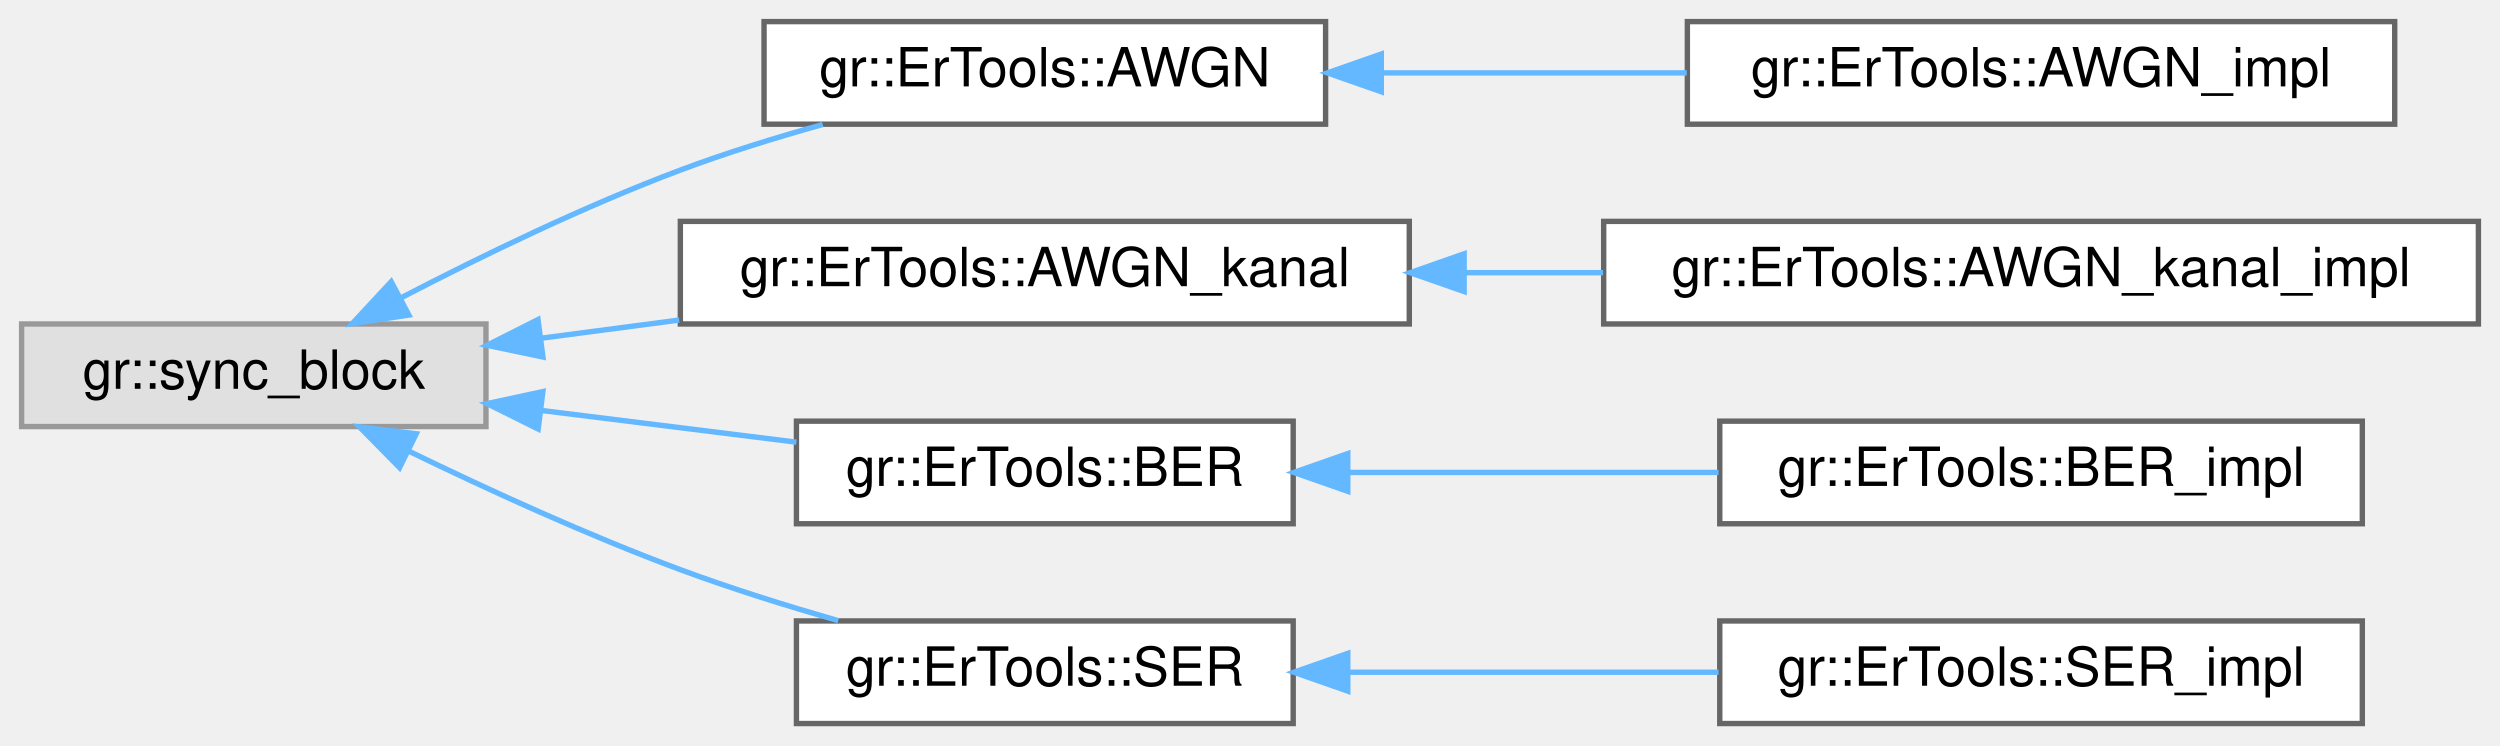
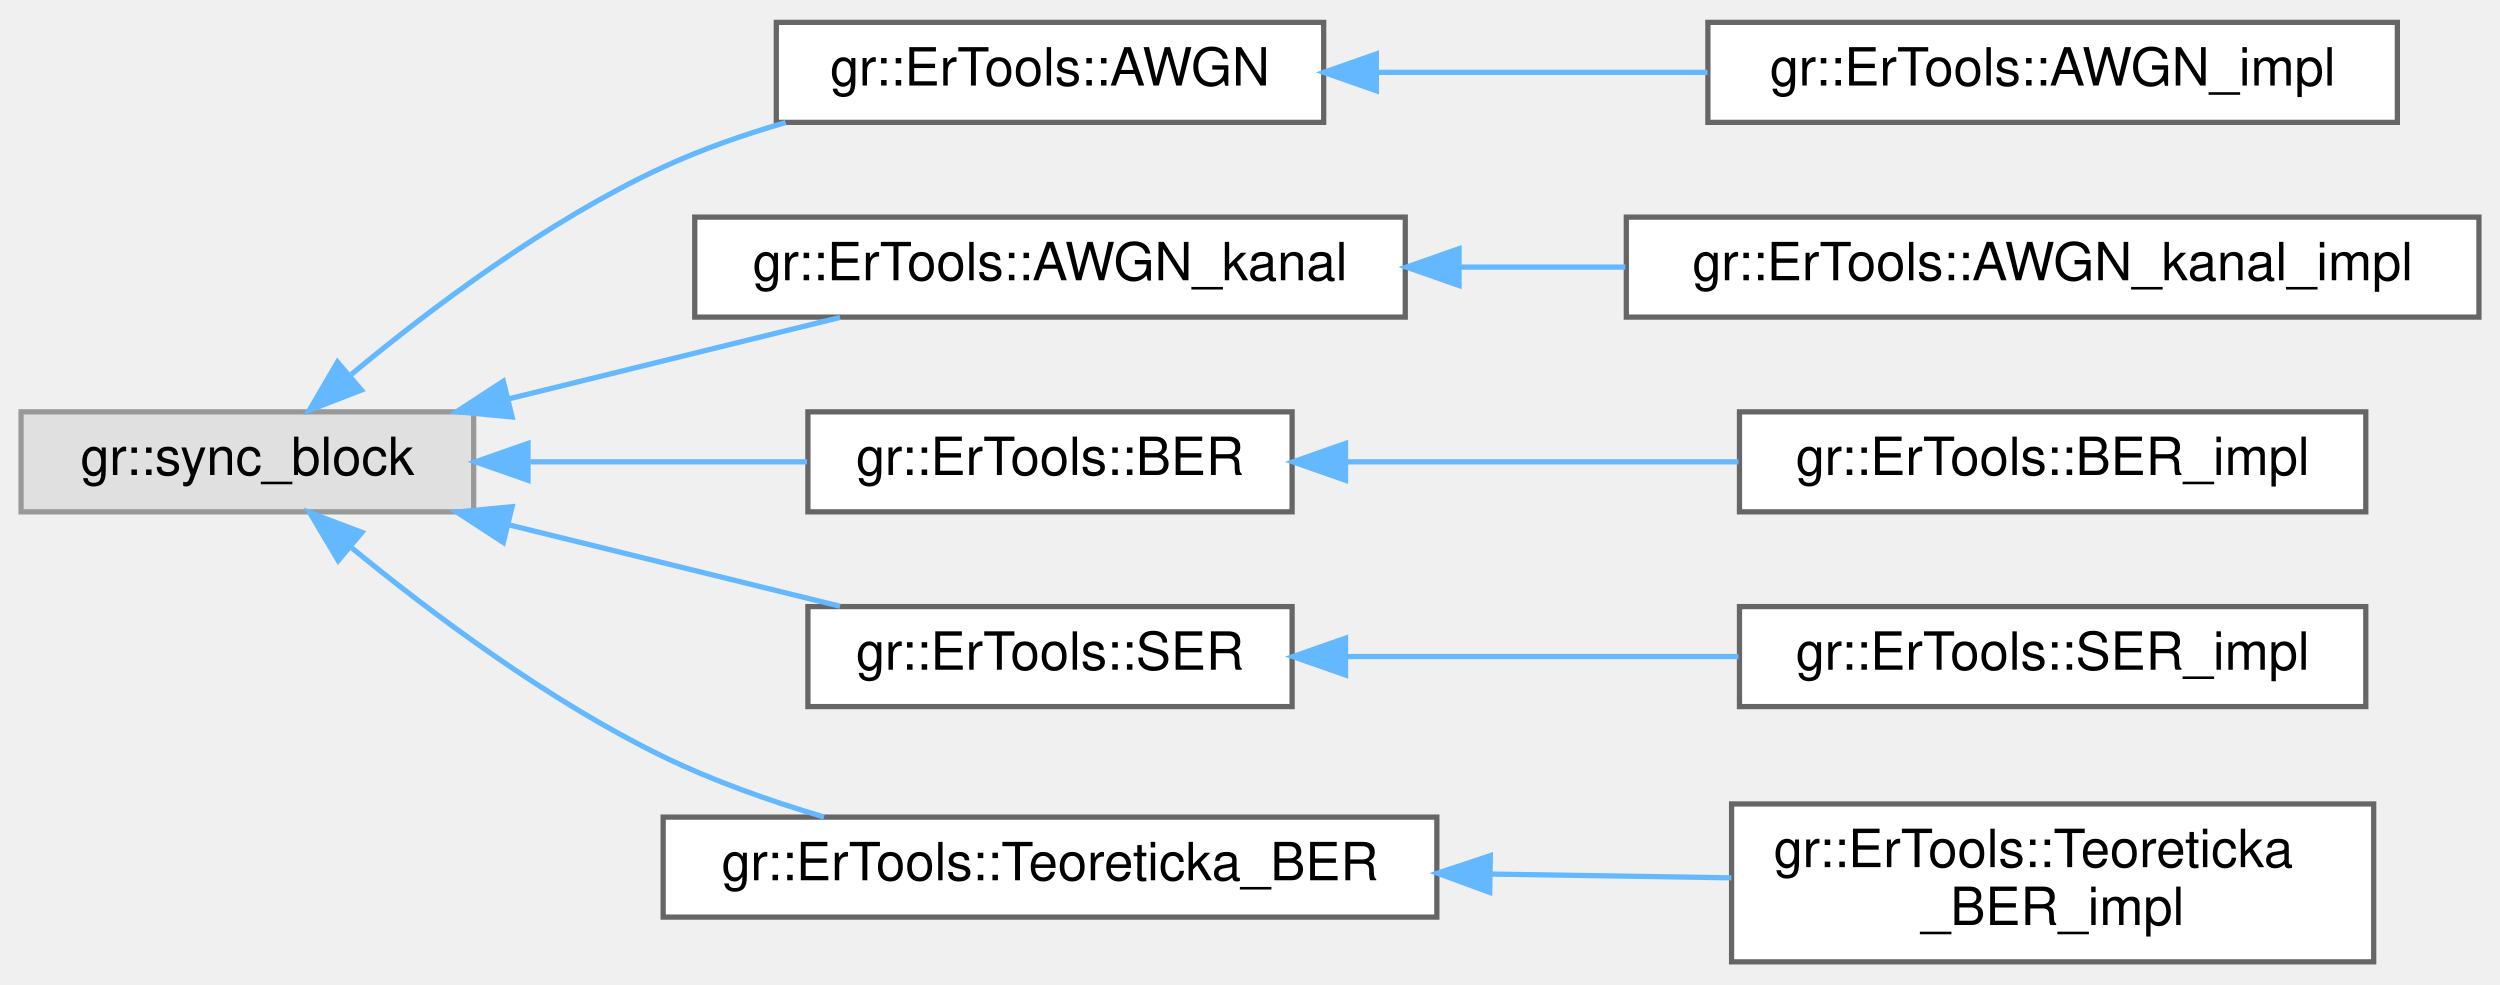
- <svg xmlns="http://www.w3.org/2000/svg" xmlns:xlink="http://www.w3.org/1999/xlink" width="463pt" height="138pt" viewBox="0.00 0.00 463.00 138.00">
-   <g id="graph0" class="graph" transform="scale(1 1) rotate(0) translate(4 134)">
+ <svg xmlns="http://www.w3.org/2000/svg" xmlns:xlink="http://www.w3.org/1999/xlink" width="475pt" height="187pt" viewBox="0.00 0.00 475.00 186.50">
+   <g id="graph0" class="graph" transform="scale(1 1) rotate(0) translate(4 182.5)">
    <g id="Node000000" class="node">
      <g id="a_Node000000">
        <a xlink:title=" ">
-           <polygon fill="#e0e0e0" stroke="#999999" points="86,-74 0,-74 0,-55 86,-55 86,-74" />
-           <text text-anchor="middle" x="43" y="-62" font-family="Helvetica,sans-Serif" font-size="10.00">gr::sync_block</text>
+           <polygon fill="#e0e0e0" stroke="#999999" points="86,-104.5 0,-104.5 0,-85.5 86,-85.5 86,-104.5" />
+           <text text-anchor="middle" x="43" y="-92.5" font-family="Helvetica,sans-Serif" font-size="10.00">gr::sync_block</text>
        </a>
      </g>
    </g>
    <g id="Node000001" class="node">
      <g id="a_Node000001">
        <a xlink:href="classgr_1_1ErTools_1_1AWGN.html" target="_top" xlink:title="&lt;+description of block+&gt;">
-           <polygon fill="white" stroke="#666666" points="241.5,-130 137.5,-130 137.5,-111 241.5,-111 241.5,-130" />
-           <text text-anchor="middle" x="189.5" y="-118" font-family="Helvetica,sans-Serif" font-size="10.00">gr::ErTools::AWGN</text>
+           <polygon fill="white" stroke="#666666" points="247.5,-178.5 143.5,-178.5 143.5,-159.5 247.5,-159.5 247.5,-178.5" />
+           <text text-anchor="middle" x="195.5" y="-166.5" font-family="Helvetica,sans-Serif" font-size="10.00">gr::ErTools::AWGN</text>
        </a>
      </g>
    </g>
    <g id="edge1_Node000000_Node000001" class="edge">
      <g id="a_edge1_Node000000_Node000001">
        <a xlink:title=" ">
-           <path fill="none" stroke="#63b8ff" d="M70.34,-78.88C85.21,-86.6 104.3,-95.86 122,-102.5 130.4,-105.65 139.58,-108.5 148.37,-110.95" />
-           <polygon fill="#63b8ff" stroke="#63b8ff" points="71.72,-75.65 61.24,-74.07 68.45,-81.84 71.72,-75.65" />
+           <path fill="none" stroke="#63b8ff" d="M62.76,-111.62C77.81,-124.13 99.99,-140.83 122,-151 129.3,-154.37 137.31,-157.17 145.27,-159.47" />
+           <polygon fill="#63b8ff" stroke="#63b8ff" points="64.66,-108.64 54.78,-104.81 60.12,-113.96 64.66,-108.64" />
        </a>
      </g>
    </g>
    <g id="Node000003" class="node">
      <g id="a_Node000003">
        <a xlink:href="classgr_1_1ErTools_1_1AWGN__kanal.html" target="_top" xlink:title="&lt;+description of block+&gt;">
-           <polygon fill="white" stroke="#666666" points="257,-93 122,-93 122,-74 257,-74 257,-93" />
-           <text text-anchor="middle" x="189.5" y="-81" font-family="Helvetica,sans-Serif" font-size="10.00">gr::ErTools::AWGN_kanal</text>
+           <polygon fill="white" stroke="#666666" points="263,-141.5 128,-141.5 128,-122.5 263,-122.5 263,-141.5" />
+           <text text-anchor="middle" x="195.5" y="-129.5" font-family="Helvetica,sans-Serif" font-size="10.00">gr::ErTools::AWGN_kanal</text>
        </a>
      </g>
    </g>
    <g id="edge3_Node000000_Node000003" class="edge">
      <g id="a_edge3_Node000000_Node000003">
        <a xlink:title=" ">
-           <path fill="none" stroke="#63b8ff" d="M96.12,-71.35C104.46,-72.45 113.18,-73.6 121.79,-74.73" />
-           <polygon fill="#63b8ff" stroke="#63b8ff" points="96.55,-67.88 86.18,-70.05 95.64,-74.82 96.55,-67.88" />
+           <path fill="none" stroke="#63b8ff" d="M92.51,-106.93C112.92,-111.94 136.36,-117.71 155.61,-122.44" />
+           <polygon fill="#63b8ff" stroke="#63b8ff" points="93.3,-103.52 82.76,-104.53 91.63,-110.31 93.3,-103.52" />
        </a>
      </g>
    </g>
    <g id="Node000005" class="node">
      <g id="a_Node000005">
        <a xlink:href="classgr_1_1ErTools_1_1BER.html" target="_top" xlink:title="&lt;+description of block+&gt;">
-           <polygon fill="white" stroke="#666666" points="235.5,-56 143.5,-56 143.5,-37 235.5,-37 235.5,-56" />
-           <text text-anchor="middle" x="189.5" y="-44" font-family="Helvetica,sans-Serif" font-size="10.00">gr::ErTools::BER</text>
+           <polygon fill="white" stroke="#666666" points="241.5,-104.5 149.5,-104.5 149.5,-85.5 241.5,-85.5 241.5,-104.5" />
+           <text text-anchor="middle" x="195.5" y="-92.5" font-family="Helvetica,sans-Serif" font-size="10.00">gr::ErTools::BER</text>
        </a>
      </g>
    </g>
    <g id="edge5_Node000000_Node000005" class="edge">
      <g id="a_edge5_Node000000_Node000005">
        <a xlink:title=" ">
-           <path fill="none" stroke="#63b8ff" d="M96.14,-58C111.64,-56.07 128.49,-53.98 143.49,-52.11" />
-           <polygon fill="#63b8ff" stroke="#63b8ff" points="95.67,-54.54 86.18,-59.25 96.54,-61.48 95.67,-54.54" />
+           <path fill="none" stroke="#63b8ff" d="M96.75,-95C113.91,-95 132.79,-95 149.34,-95" />
+           <polygon fill="#63b8ff" stroke="#63b8ff" points="96.32,-91.5 86.32,-95 96.32,-98.5 96.32,-91.5" />
        </a>
      </g>
    </g>
    <g id="Node000007" class="node">
      <g id="a_Node000007">
        <a xlink:href="classgr_1_1ErTools_1_1SER.html" target="_top" xlink:title="&lt;+description of block+&gt;">
-           <polygon fill="white" stroke="#666666" points="235.5,-19 143.5,-19 143.5,0 235.5,0 235.5,-19" />
-           <text text-anchor="middle" x="189.5" y="-7" font-family="Helvetica,sans-Serif" font-size="10.00">gr::ErTools::SER</text>
+           <polygon fill="white" stroke="#666666" points="241.5,-67.5 149.5,-67.5 149.5,-48.5 241.5,-48.5 241.5,-67.5" />
+           <text text-anchor="middle" x="195.5" y="-55.5" font-family="Helvetica,sans-Serif" font-size="10.00">gr::ErTools::SER</text>
        </a>
      </g>
    </g>
    <g id="edge7_Node000000_Node000007" class="edge">
      <g id="a_edge7_Node000000_Node000007">
        <a xlink:title=" ">
-           <path fill="none" stroke="#63b8ff" d="M71.64,-50.48C86.36,-43.33 104.91,-34.84 122,-28.5 131.34,-25.03 141.62,-21.82 151.24,-19.05" />
-           <polygon fill="#63b8ff" stroke="#63b8ff" points="70,-47.39 62.57,-54.94 73.09,-53.67 70,-47.39" />
+           <path fill="none" stroke="#63b8ff" d="M92.51,-83.07C112.92,-78.06 136.36,-72.29 155.61,-67.56" />
+           <polygon fill="#63b8ff" stroke="#63b8ff" points="91.63,-79.69 82.76,-85.47 93.3,-86.48 91.63,-79.69" />
+         </a>
+       </g>
+     </g>
+     <g id="Node000009" class="node">
+       <g id="a_Node000009">
+         <a xlink:href="classgr_1_1ErTools_1_1Teoreticka__BER.html" target="_top" xlink:title="&lt;+description of block+&gt;">
+           <polygon fill="white" stroke="#666666" points="269,-27.5 122,-27.5 122,-8.5 269,-8.5 269,-27.5" />
+           <text text-anchor="middle" x="195.5" y="-15.5" font-family="Helvetica,sans-Serif" font-size="10.00">gr::ErTools::Teoreticka_BER</text>
+         </a>
+       </g>
+     </g>
+     <g id="edge9_Node000000_Node000009" class="edge">
+       <g id="a_edge9_Node000000_Node000009">
+         <a xlink:title=" ">
+           <path fill="none" stroke="#63b8ff" d="M62.87,-78.62C77.98,-66.23 100.19,-49.6 122,-39 131.55,-34.36 142.31,-30.56 152.57,-27.52" />
+           <polygon fill="#63b8ff" stroke="#63b8ff" points="60.26,-76.24 54.85,-85.35 64.76,-81.6 60.26,-76.24" />
        </a>
      </g>
    </g>
    <g id="Node000002" class="node">
      <g id="a_Node000002">
        <a xlink:href="classgr_1_1ErTools_1_1AWGN__impl.html" target="_top" xlink:title=" ">
-           <polygon fill="white" stroke="#666666" points="439.5,-130 308.5,-130 308.5,-111 439.5,-111 439.5,-130" />
-           <text text-anchor="middle" x="374" y="-118" font-family="Helvetica,sans-Serif" font-size="10.00">gr::ErTools::AWGN_impl</text>
+           <polygon fill="white" stroke="#666666" points="451.5,-178.5 320.5,-178.5 320.5,-159.5 451.5,-159.5 451.5,-178.5" />
+           <text text-anchor="middle" x="386" y="-166.5" font-family="Helvetica,sans-Serif" font-size="10.00">gr::ErTools::AWGN_impl</text>
        </a>
      </g>
    </g>
    <g id="edge2_Node000001_Node000002" class="edge">
      <g id="a_edge2_Node000001_Node000002">
        <a xlink:title=" ">
-           <path fill="none" stroke="#63b8ff" d="M251.99,-120.5C270.14,-120.5 290.05,-120.5 308.39,-120.5" />
-           <polygon fill="#63b8ff" stroke="#63b8ff" points="251.82,-117 241.82,-120.5 251.82,-124 251.82,-117" />
+           <path fill="none" stroke="#63b8ff" d="M257.77,-169C277.82,-169 300.15,-169 320.44,-169" />
+           <polygon fill="#63b8ff" stroke="#63b8ff" points="257.51,-165.5 247.51,-169 257.51,-172.5 257.51,-165.5" />
        </a>
      </g>
    </g>
    <g id="Node000004" class="node">
      <g id="a_Node000004">
        <a xlink:href="classgr_1_1ErTools_1_1AWGN__kanal__impl.html" target="_top" xlink:title=" ">
-           <polygon fill="white" stroke="#666666" points="455,-93 293,-93 293,-74 455,-74 455,-93" />
-           <text text-anchor="middle" x="374" y="-81" font-family="Helvetica,sans-Serif" font-size="10.00">gr::ErTools::AWGN_kanal_impl</text>
+           <polygon fill="white" stroke="#666666" points="467,-141.5 305,-141.5 305,-122.5 467,-122.5 467,-141.5" />
+           <text text-anchor="middle" x="386" y="-129.5" font-family="Helvetica,sans-Serif" font-size="10.00">gr::ErTools::AWGN_kanal_impl</text>
        </a>
      </g>
    </g>
    <g id="edge4_Node000003_Node000004" class="edge">
      <g id="a_edge4_Node000003_Node000004">
        <a xlink:title=" ">
-           <path fill="none" stroke="#63b8ff" d="M267.35,-83.5C275.79,-83.5 284.4,-83.5 292.88,-83.5" />
-           <polygon fill="#63b8ff" stroke="#63b8ff" points="267.16,-80 257.16,-83.5 267.16,-87 267.16,-80" />
+           <path fill="none" stroke="#63b8ff" d="M273.45,-132C283.78,-132 294.41,-132 304.8,-132" />
+           <polygon fill="#63b8ff" stroke="#63b8ff" points="273.22,-128.5 263.22,-132 273.22,-135.5 273.22,-128.5" />
        </a>
      </g>
    </g>
    <g id="Node000006" class="node">
      <g id="a_Node000006">
        <a xlink:href="classgr_1_1ErTools_1_1BER__impl.html" target="_top" xlink:title=" ">
-           <polygon fill="white" stroke="#666666" points="433.5,-56 314.5,-56 314.5,-37 433.5,-37 433.5,-56" />
-           <text text-anchor="middle" x="374" y="-44" font-family="Helvetica,sans-Serif" font-size="10.00">gr::ErTools::BER_impl</text>
+           <polygon fill="white" stroke="#666666" points="445.5,-104.5 326.5,-104.5 326.5,-85.5 445.5,-85.5 445.5,-104.5" />
+           <text text-anchor="middle" x="386" y="-92.5" font-family="Helvetica,sans-Serif" font-size="10.00">gr::ErTools::BER_impl</text>
        </a>
      </g>
    </g>
    <g id="edge6_Node000005_Node000006" class="edge">
      <g id="a_edge6_Node000005_Node000006">
        <a xlink:title=" ">
-           <path fill="none" stroke="#63b8ff" d="M245.65,-46.5C267.33,-46.5 292.26,-46.5 314.28,-46.5" />
-           <polygon fill="#63b8ff" stroke="#63b8ff" points="245.61,-43 235.61,-46.5 245.61,-50 245.61,-43" />
+           <path fill="none" stroke="#63b8ff" d="M251.77,-95C275.19,-95 302.52,-95 326.3,-95" />
+           <polygon fill="#63b8ff" stroke="#63b8ff" points="251.65,-91.5 241.65,-95 251.65,-98.5 251.65,-91.5" />
        </a>
      </g>
    </g>
    <g id="Node000008" class="node">
      <g id="a_Node000008">
        <a xlink:href="classgr_1_1ErTools_1_1SER__impl.html" target="_top" xlink:title=" ">
-           <polygon fill="white" stroke="#666666" points="433.5,-19 314.5,-19 314.5,0 433.5,0 433.5,-19" />
-           <text text-anchor="middle" x="374" y="-7" font-family="Helvetica,sans-Serif" font-size="10.00">gr::ErTools::SER_impl</text>
+           <polygon fill="white" stroke="#666666" points="445.5,-67.5 326.5,-67.5 326.5,-48.5 445.5,-48.5 445.5,-67.5" />
+           <text text-anchor="middle" x="386" y="-55.5" font-family="Helvetica,sans-Serif" font-size="10.00">gr::ErTools::SER_impl</text>
        </a>
      </g>
    </g>
    <g id="edge8_Node000007_Node000008" class="edge">
      <g id="a_edge8_Node000007_Node000008">
        <a xlink:title=" ">
-           <path fill="none" stroke="#63b8ff" d="M245.65,-9.5C267.33,-9.5 292.26,-9.5 314.28,-9.5" />
-           <polygon fill="#63b8ff" stroke="#63b8ff" points="245.61,-6 235.61,-9.5 245.61,-13 245.61,-6" />
+           <path fill="none" stroke="#63b8ff" d="M251.77,-58C275.19,-58 302.52,-58 326.3,-58" />
+           <polygon fill="#63b8ff" stroke="#63b8ff" points="251.65,-54.5 241.65,-58 251.65,-61.5 251.65,-54.5" />
+         </a>
+       </g>
+     </g>
+     <g id="Node000010" class="node">
+       <g id="a_Node000010">
+         <a xlink:href="classgr_1_1ErTools_1_1Teoreticka__BER__impl.html" target="_top" xlink:title=" ">
+           <polygon fill="white" stroke="#666666" points="447,-30 325,-30 325,0 447,0 447,-30" />
+           <text text-anchor="start" x="333" y="-18" font-family="Helvetica,sans-Serif" font-size="10.00">gr::ErTools::Teoreticka</text>
+           <text text-anchor="middle" x="386" y="-7" font-family="Helvetica,sans-Serif" font-size="10.00">_BER_impl</text>
+         </a>
+       </g>
+     </g>
+     <g id="edge10_Node000009_Node000010" class="edge">
+       <g id="a_edge10_Node000009_Node000010">
+         <a xlink:title=" ">
+           <path fill="none" stroke="#63b8ff" d="M279.16,-16.68C294.57,-16.44 310.39,-16.19 324.96,-15.96" />
+           <polygon fill="#63b8ff" stroke="#63b8ff" points="279.05,-13.19 269.11,-16.84 279.16,-20.18 279.05,-13.19" />
        </a>
      </g>
    </g>
  </g>
</svg>
